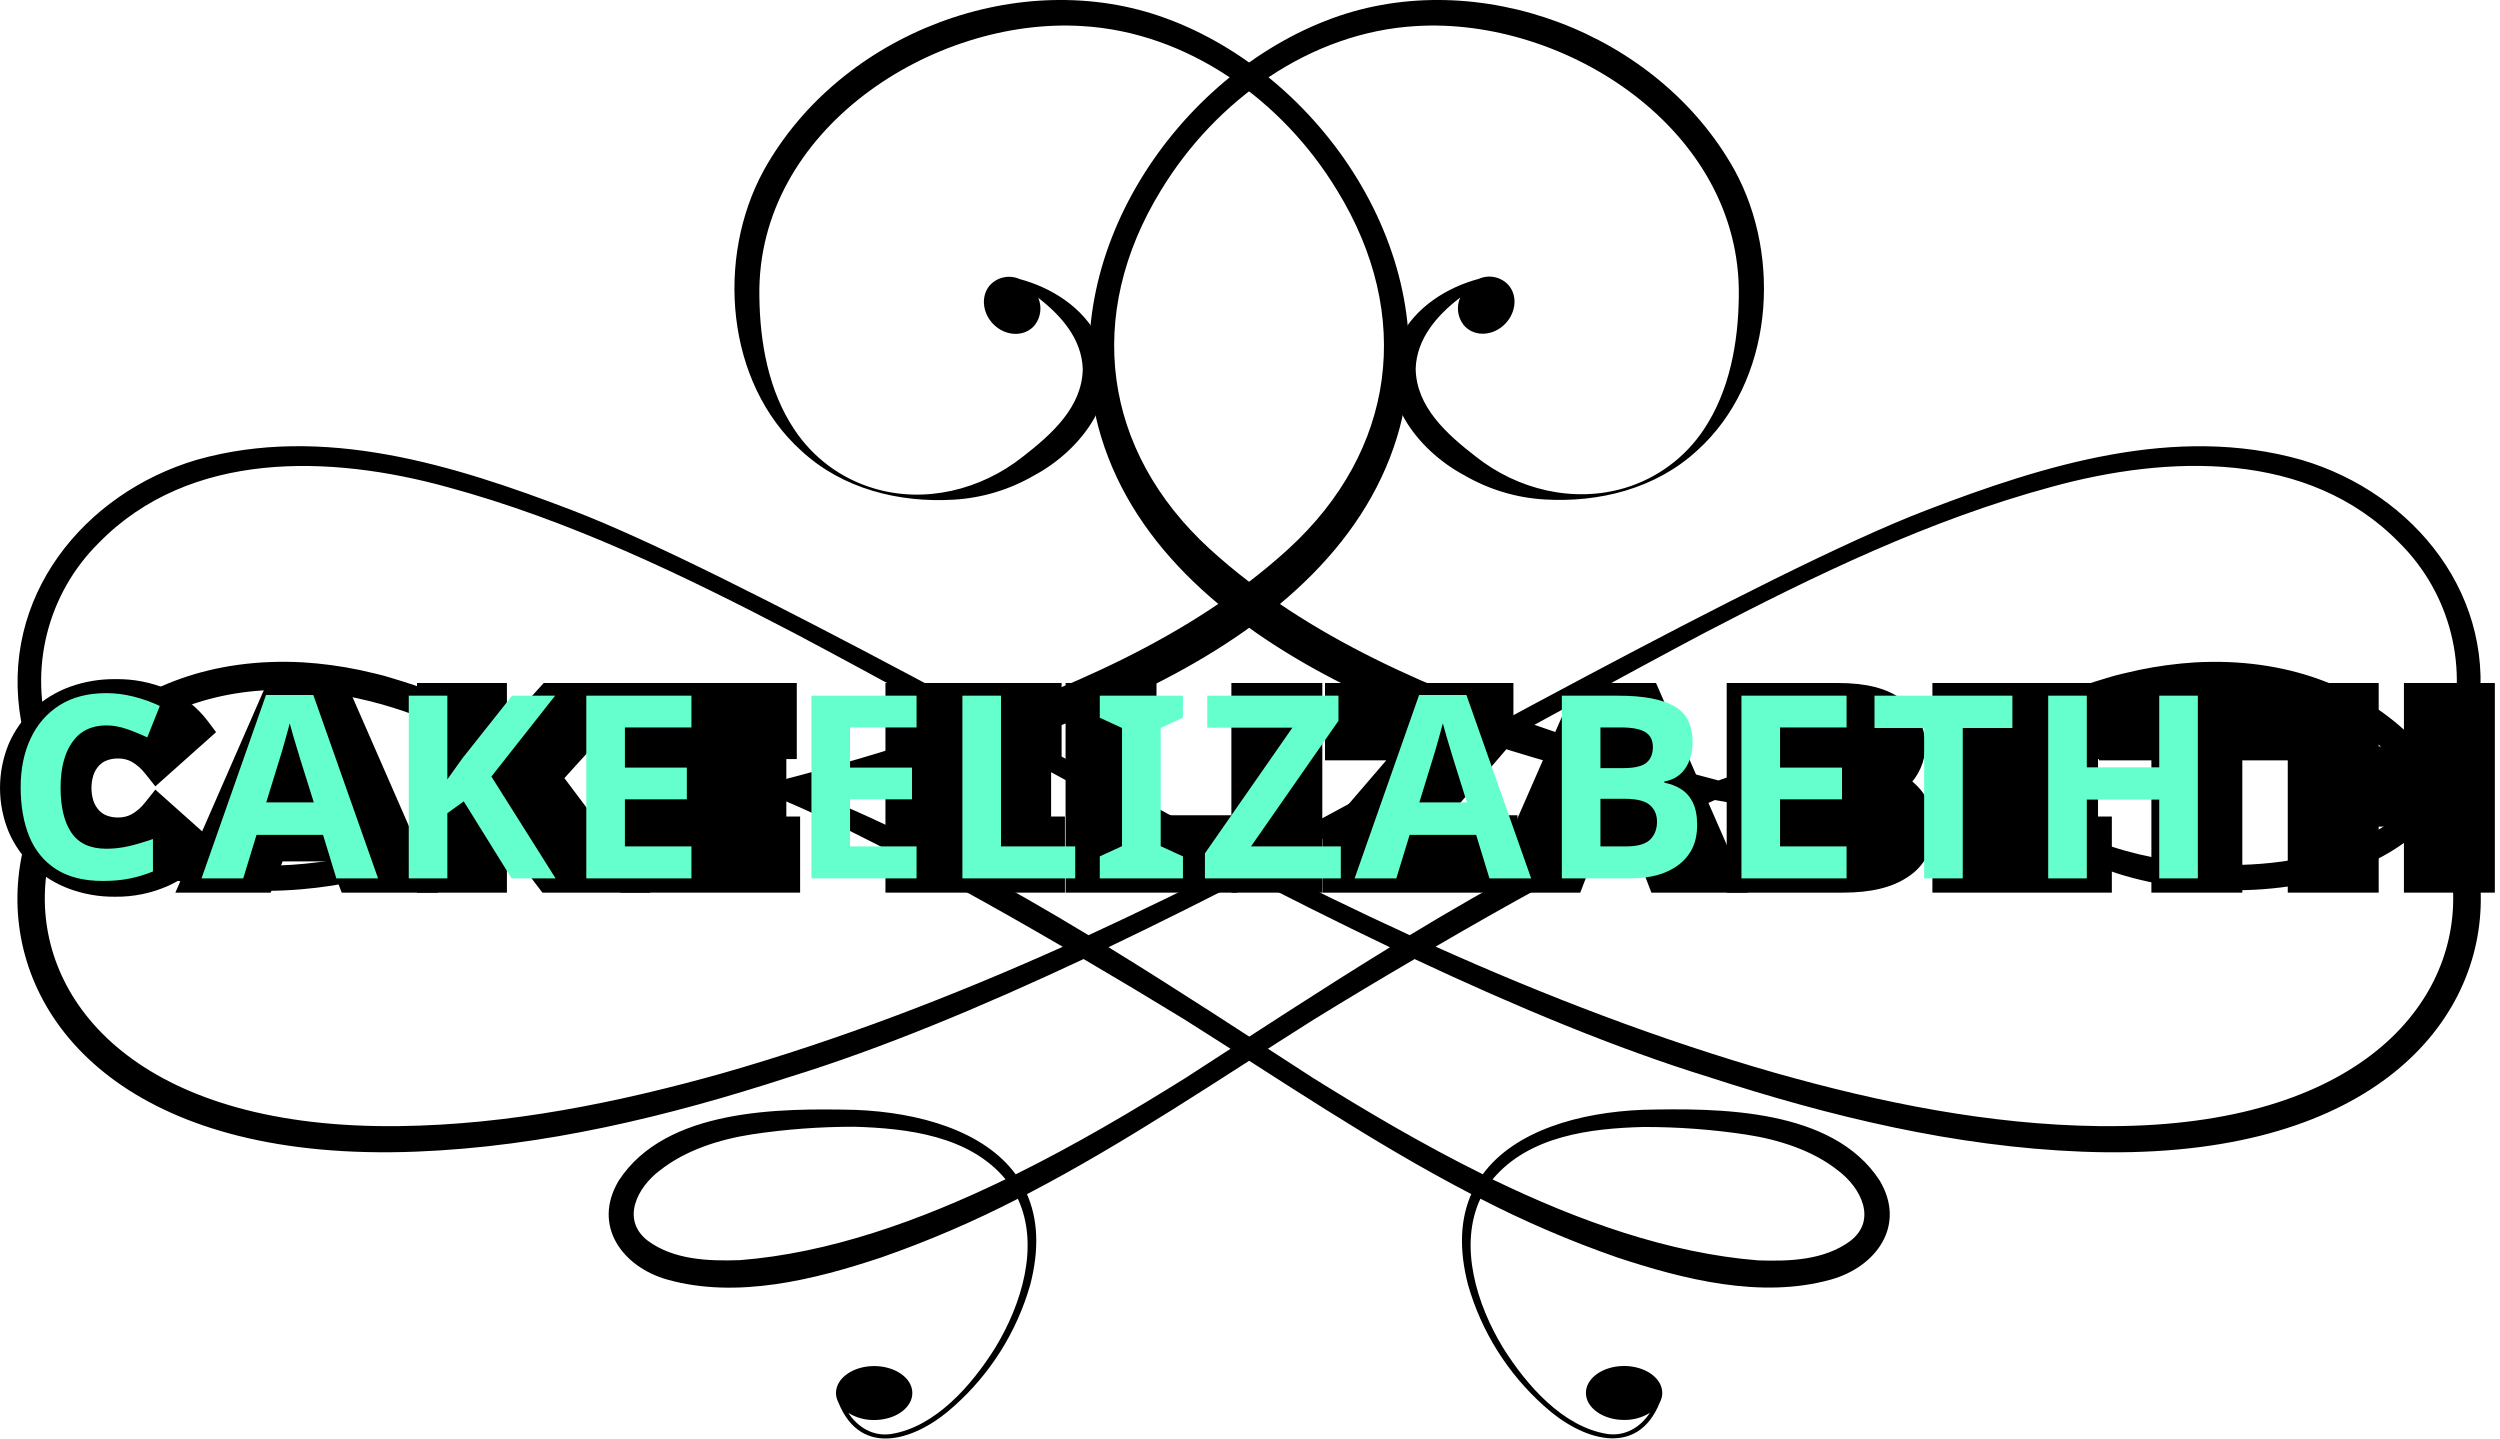
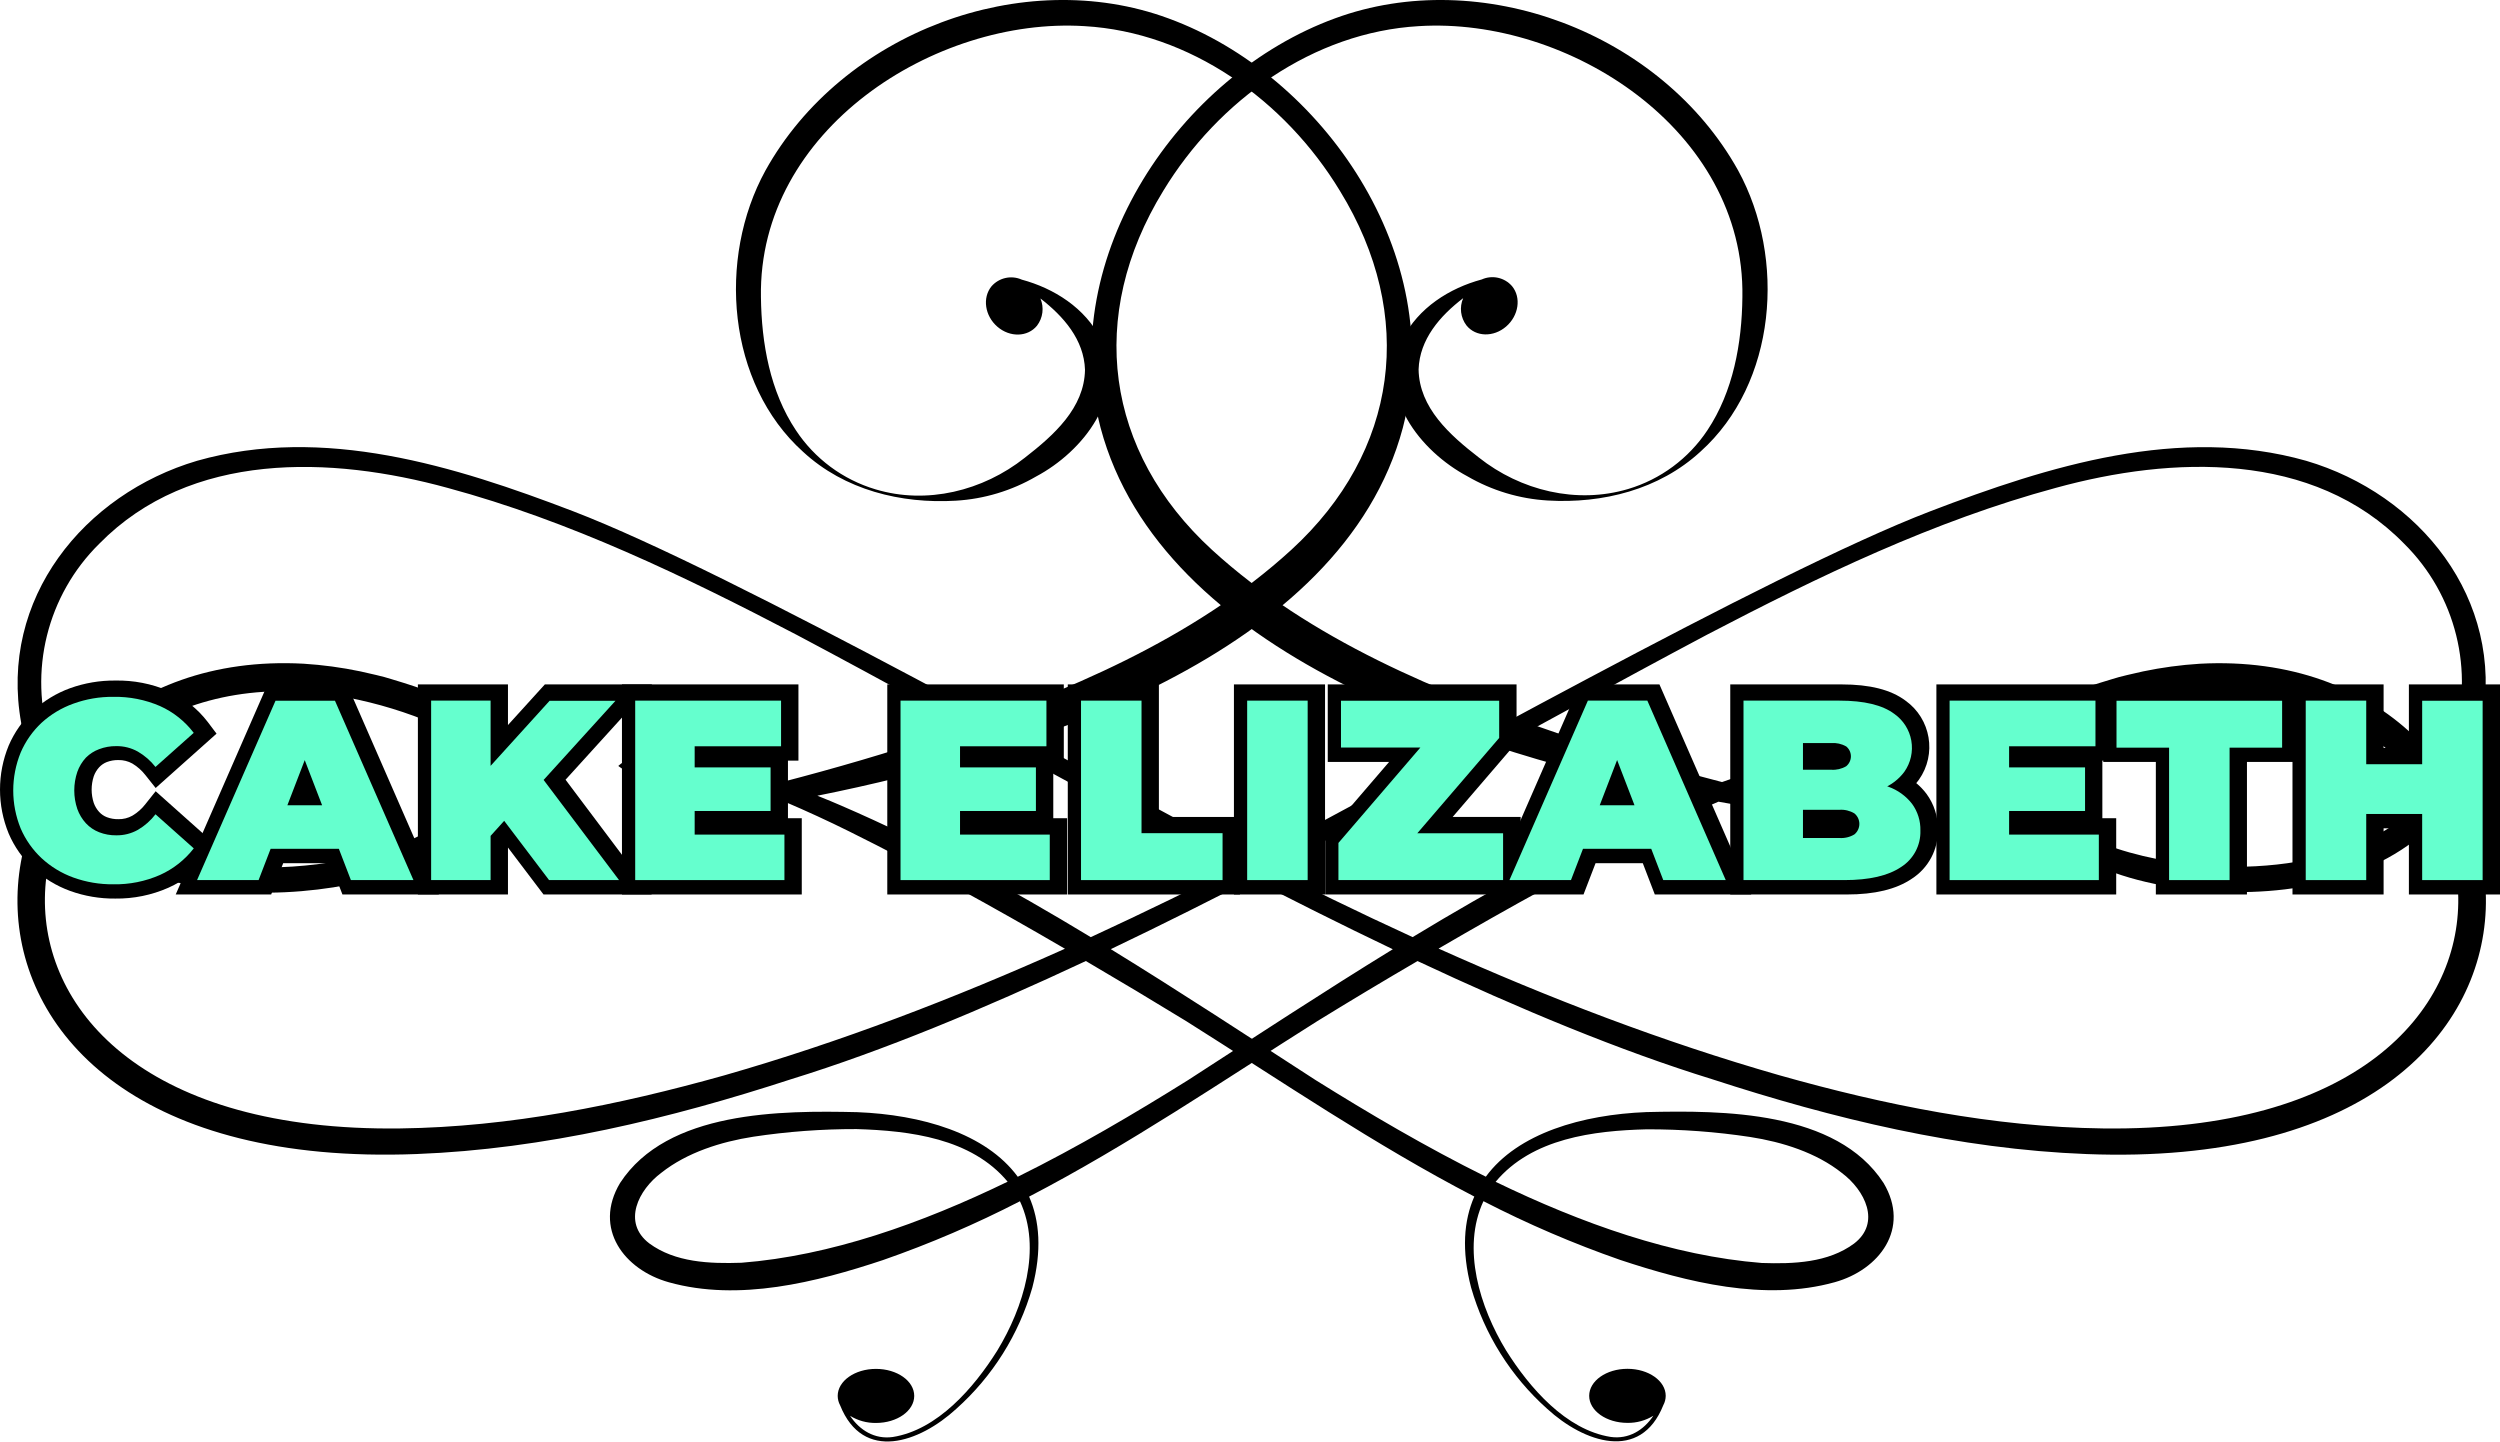
- <svg xmlns="http://www.w3.org/2000/svg" viewBox="0 0 654.69 376.69">
+ <svg xmlns="http://www.w3.org/2000/svg" viewBox="0 0 653.34 376.69">
  <defs>
-     <style>.cls-1{font-size:67px;fill:#65ffce;font-family:MontserratRoman-Black, Montserrat;font-weight:800;letter-spacing:0.02em;}.cls-2{letter-spacing:0.03em;}</style>
+     <style>.cls-1{fill:#65ffce;}</style>
  </defs>
  <g id="Layer_2" data-name="Layer 2">
    <g id="Layer_1-2" data-name="Layer 1">
      <path d="M602.71,120.43c-33-9.36-67.26,1.31-98.24,13.18-42.1,16.13-136.52,69.67-177.7,91q-20.64,10.57-41.71,20.3c-21.1-12.77-42.67-24.64-65.26-34.39-1.61-.7-3.73-1.59-6.19-2.57,54.83-11,137.17-36.76,153-96.15,11.65-44.89-20.71-92.18-61.27-107-38-14-85.22,3.61-105.31,39.78-12.61,23-10,55.63,9.84,73.49,10.82,10,25.61,13.63,39.91,12.78a47.28,47.28,0,0,0,21-6.33c12.24-6.51,24-21.17,16.95-35.84-4.11-8.22-12.33-13.34-20.7-15.6a6.81,6.81,0,0,0-7.92,1.75c-2.43,3-1.74,7.71,1.54,10.55s7.92,2.72,10.35-.26A7.13,7.13,0,0,0,271.9,78c6.05,4.68,11.39,10.76,11.65,18.64-.17,10-8.15,17.1-15.75,23-10.94,8.66-25.6,12.28-39,8.24A37.9,37.9,0,0,1,208,112.45c-6.75-10.12-9-22.72-9.14-34.82-.75-43.73,45.56-73.23,84.54-70.8,27.49,1.58,52.4,19.31,66.77,43.05,20.05,32.63,15.3,68.14-12.7,93.81-25.74,23.54-59.31,37.32-91.63,48.44-13.7,4.6-27.59,8.65-41.62,12.29-15.39-5.47-35.62-10.81-42.64-4.25l.9.65c2.27-1.71,5.44-1.64,8.22-1.59,9,.65,17.66,3.74,26.12,6.91l.24.1q-16.35,4.06-32.87,7.49l.14,1.12a401.31,401.31,0,0,0,40.83-5.3c5.65,2.42,11.27,5,16.71,7.7,19.16,9.51,37.91,19.89,56.44,30.69-29,13-58.62,24.38-89.06,33.1-27.56,7.74-56,13.5-84.64,13.86-132,1.7-109.08-124.55-19.75-113.59a112.3,112.3,0,0,1,23.31,5.79c10.33,3.71,20,8.87,30.7,11.61l.56-1a58.37,58.37,0,0,0-13.42-10.6c-7.38-4.29-15.47-7.17-23.59-9.59-2.45-.81-5.67-1.46-8.27-2.07a104.37,104.37,0,0,0-14.82-2c-95.21-5.16-113.9,133.71,29.56,128.14,33.36-1.28,66.16-9.23,97.88-19.56,24-7.41,50.17-18.3,77-30.88Q297,258.9,310,266.86c24.86,15.66,49.27,32.33,75.29,45.84-2.76,6.29-3.36,14.12-.84,23.78a67.2,67.2,0,0,0,19.88,31.69c9.58,8.79,24.39,14,30.35-.94a5.22,5.22,0,0,0,.63-2.45c0-3.9-4.48-7.06-10-7.06s-10,3.16-10,7.06,4.49,7.07,10,7.07a12.5,12.5,0,0,0,6.77-1.87c-2.49,3.76-6.43,6.21-11.16,5.54-11.67-1.84-21.2-12.83-27.33-22.61-6.82-11.22-11.68-26.62-5.91-39a276.62,276.62,0,0,0,35.79,15.37c17.45,5.77,37.7,10.92,56,5.81,11.65-3.24,19.88-14,12.77-25.94-12.28-18.93-42.1-19-62-18.52-16.66.66-33.56,5.47-41.94,16.88-15.66-7.75-30.69-16.63-44.46-25.23-17.75-11.48-35.49-23.14-53.55-34.23,54.28-25.92,110.56-58.17,155.82-82.18,29.34-15.32,59.33-29.77,91.17-38.38,30.4-8.35,67.19-9.74,91,14.59a50.9,50.9,0,0,1,12.76,51.47l-1.4,3.71a14.61,14.61,0,0,1-.82,1.8l-.89,1.76c-.31.58-.54,1.2-.9,1.75L636,204.25a25.77,25.77,0,0,1-2.22,3.24c-.82,1-1.61,2.08-2.46,3l-2.69,2.72a17.7,17.7,0,0,1-3,2.33c-12.23,8.2-27,10.92-41.58,11-15.72,0-40.7-4.32-51.23-17.19a16.32,16.32,0,0,1-3.08-7.23h-1.1c-.91,6.13,2.73,12.14,7,16.12,8.77,8,20.18,11.59,31.45,13.51,21.68,3.38,48.09,1.26,65.73-13.54l3.2-3.24a63.87,63.87,0,0,0,6.55-9.12,66.84,66.84,0,0,0,2.93-6.09l1.55-4.24c.54-2.18,1.28-4.36,1.6-6.59C654.61,156.34,632.14,129.11,602.71,120.43ZM430.35,295.13a178.2,178.2,0,0,1,27,2c8.47,1.31,17.35,4.11,24,9.41,6,4.5,10.31,13,3.17,18.46-6.77,5-15.76,5.35-24.12,5.06-23.23-1.84-47-10.29-69.54-21.21C400.39,297.44,416.5,295.49,430.35,295.13Z" />
      <path d="M5.55,189c.33,2.23,1.06,4.41,1.6,6.59l1.55,4.24A66.84,66.84,0,0,0,11.63,206a63.87,63.87,0,0,0,6.55,9.12l3.2,3.24c17.64,14.8,44.06,16.92,65.73,13.54,11.27-1.92,22.68-5.5,31.45-13.51,4.27-4,7.92-10,7-16.12h-1.09a16.33,16.33,0,0,1-3.09,7.23c-10.53,12.87-35.5,17.16-51.23,17.19-14.54-.13-29.35-2.85-41.57-11a17.38,17.38,0,0,1-3-2.33l-2.69-2.72c-.85-1-1.63-2-2.46-3a25.77,25.77,0,0,1-2.22-3.24l-1.06-1.66c-.35-.55-.59-1.17-.9-1.75l-.88-1.76a12.14,12.14,0,0,1-.82-1.8l-1.4-3.71A50.92,50.92,0,0,1,25.94,142.1C49.8,117.77,86.59,119.16,117,127.51c31.85,8.61,61.84,23.06,91.17,38.38,45.26,24,101.54,56.26,155.82,82.18-18.06,11.09-35.79,22.75-53.55,34.23-13.77,8.6-28.79,17.48-44.46,25.23-8.38-11.41-25.27-16.22-41.94-16.88-19.87-.46-49.69-.41-62,18.52-7.11,11.92,1.13,22.7,12.77,25.94,18.25,5.11,38.5,0,55.95-5.81a276.62,276.62,0,0,0,35.79-15.37c5.77,12.36.92,27.76-5.91,39-6.12,9.78-15.66,20.77-27.32,22.61-4.74.67-8.68-1.78-11.17-5.54a12.52,12.52,0,0,0,6.77,1.87c5.53,0,10-3.16,10-7.07s-4.48-7.06-10-7.06-10,3.16-10,7.06a5.22,5.22,0,0,0,.63,2.45c6,15,20.78,9.73,30.35.94a67.2,67.2,0,0,0,19.88-31.69c2.52-9.66,1.92-17.49-.84-23.78,26-13.51,50.44-30.18,75.29-45.84q13-8,26.22-15.72c26.81,12.58,53,23.47,77,30.88,31.72,10.33,64.52,18.28,97.89,19.56,143.45,5.57,124.77-133.3,29.55-128.14a104.37,104.37,0,0,0-14.82,2c-2.6.61-5.82,1.26-8.27,2.07-8.12,2.42-16.21,5.3-23.59,9.59a58.8,58.8,0,0,0-13.42,10.6l.56,1C526,196,535.7,190.81,546,187.1a112.3,112.3,0,0,1,23.31-5.79c89.33-11,112.25,115.29-19.75,113.59C521,294.54,492.51,288.78,465,281c-30.44-8.72-60.08-20.11-89.05-33.1,18.52-10.8,37.27-21.18,56.43-30.69,5.44-2.67,11.06-5.28,16.71-7.7a401.68,401.68,0,0,0,40.83,5.3l.14-1.12q-16.51-3.45-32.86-7.49l.23-.1c8.46-3.17,17.12-6.26,26.12-6.91,2.78,0,5.95-.12,8.23,1.59l.89-.65c-7-6.56-27.24-1.22-42.64,4.25-14-3.64-27.92-7.69-41.62-12.29C376,181,342.47,167.23,316.73,143.69,288.73,118,284,82.51,304,49.88,318.4,26.14,343.31,8.41,370.8,6.83c39-2.43,85.29,27.07,84.55,70.8-.13,12.1-2.4,24.7-9.15,34.82a37.87,37.87,0,0,1-20.73,15.35c-13.43,4-28.09.42-39-8.24-7.59-5.86-15.58-13-15.74-23,.25-7.88,5.59-14,11.65-18.64a7.1,7.1,0,0,0,.88,7.15c2.44,3,7.07,3.1,10.35.26s4-7.56,1.54-10.55a6.79,6.79,0,0,0-7.91-1.75c-8.38,2.26-16.6,7.38-20.71,15.6-7.05,14.67,4.71,29.33,16.95,35.84a47.28,47.28,0,0,0,21,6.33c14.31.85,29.1-2.82,39.92-12.78,19.88-17.86,22.44-50.46,9.83-73.49C434.11,8.4,386.93-9.18,348.9,4.79c-40.57,14.83-72.93,62.12-61.28,107,15.84,59.39,98.18,85.15,153,96.15-2.46,1-4.59,1.87-6.2,2.57-22.59,9.75-44.16,21.62-65.25,34.39q-21.09-9.67-41.72-20.3c-41.18-21.33-135.59-74.87-177.69-91-31-11.87-65.24-22.54-98.25-13.18C22.1,129.11-.37,156.34,5.55,189ZM263.33,308.82C240.8,319.74,217,328.19,193.79,330c-8.36.29-17.35-.08-24.12-5.06-7.14-5.48-2.82-14,3.17-18.46,6.7-5.3,15.59-8.1,24-9.41a178.2,178.2,0,0,1,27-2C237.74,295.49,253.86,297.44,263.33,308.82Z" />
      <path d="M30.13,234.83a33.75,33.75,0,0,1-11.81-2,28.62,28.62,0,0,1-9.65-5.88,27.1,27.1,0,0,1-6.4-9.11,30.29,30.29,0,0,1,0-23,27.2,27.2,0,0,1,6.4-9.11,28.62,28.62,0,0,1,9.65-5.88,34,34,0,0,1,11.81-2A33.59,33.59,0,0,1,44,180.55a26.75,26.75,0,0,1,10.33,8.18l2.26,3-15.91,14.2-2.64-3.32a12.42,12.42,0,0,0-3.45-3.07,7.19,7.19,0,0,0-3.67-.91,8.16,8.16,0,0,0-3,.52,5.43,5.43,0,0,0-2,1.36,6.87,6.87,0,0,0-1.42,2.37,11.25,11.25,0,0,0,0,6.95,7,7,0,0,0,1.42,2.37,5.35,5.35,0,0,0,2,1.36,8,8,0,0,0,3,.52,7.16,7.16,0,0,0,3.67-.91,12.11,12.11,0,0,0,3.45-3.07l2.64-3.32L56.62,221l-2.29,3A27.42,27.42,0,0,1,44,232,33.21,33.21,0,0,1,30.13,234.83Z" />
      <path d="M30.13,230.83a29.61,29.61,0,0,1-10.42-1.78A24.52,24.52,0,0,1,11.4,224a23,23,0,0,1-5.46-7.77,26.31,26.31,0,0,1,0-19.83,23.18,23.18,0,0,1,5.46-7.77,24.52,24.52,0,0,1,8.31-5.06,29.84,29.84,0,0,1,10.42-1.78,29.34,29.34,0,0,1,12.23,2.42,22.72,22.72,0,0,1,8.81,7l-10,8.92A16,16,0,0,0,36.59,196a11.16,11.16,0,0,0-5.66-1.44,11.93,11.93,0,0,0-4.49.81A9.35,9.35,0,0,0,23,197.73a11,11,0,0,0-2.24,3.72,15.13,15.13,0,0,0,0,9.71A10.91,10.91,0,0,0,23,214.88a9.5,9.5,0,0,0,3.45,2.35,12.13,12.13,0,0,0,4.49.8,11.16,11.16,0,0,0,5.66-1.44,16.07,16.07,0,0,0,4.59-4.05l10,8.91a23.31,23.31,0,0,1-8.81,6.93A29,29,0,0,1,30.13,230.83Z" />
      <polygon points="89.49 233.76 86.35 225.58 74.01 225.58 70.87 233.76 45.92 233.76 69.92 178.86 90.7 178.86 114.7 233.76 89.49 233.76" />
      <path d="M52,229.76l20.5-46.9H88.08l20.51,46.9H92.24L77.1,190.36h6.16l-15.14,39.4Zm12.19-8.18,4-11.39H89.83l4,11.39Z" />
      <polygon points="142.04 233.76 132.75 221.49 132.75 233.76 109.21 233.76 109.21 178.86 132.75 178.86 132.75 189.48 142.39 178.86 170.42 178.86 147.8 203.77 170.33 233.76 142.04 233.76" />
      <path d="M113.21,229.76v-46.9h15.54v46.9Zm14.14-10-.87-17.36,17.68-19.49h17.22L141.55,204.7l-8.78,9Zm16.68,10-13.8-18.23,10.25-10.85,21.84,29.08Z" />
      <polygon points="162.54 233.76 162.54 178.86 208.66 178.86 208.66 198.78 205.92 198.78 205.92 213.83 209.53 213.83 209.53 233.76 162.54 233.76" />
      <path d="M182.08,217.83h23.46v11.93h-39v-46.9h38.12v11.92H182.08ZM181,200.28h20.91v11.39H181Z" />
      <polygon points="231.88 233.76 231.88 178.86 278.01 178.86 278.01 198.78 275.26 198.78 275.26 213.83 278.88 213.83 278.88 233.76 231.88 233.76" />
      <path d="M251.43,217.83h23.45v11.93h-39v-46.9H274v11.92H251.43Zm-1.07-17.55h20.9v11.39h-20.9Z" />
      <polygon points="279.05 233.76 279.05 178.86 302.86 178.86 302.86 213.5 324.04 213.5 324.04 233.76 279.05 233.76" />
      <path d="M283.05,229.76v-46.9h15.81V217.5H320v12.26Z" />
      <rect x="322.47" y="178.86" width="23.81" height="54.9" />
      <path d="M326.47,229.76v-46.9h15.81v46.9Z" />
      <polygon points="346.32 233.76 346.32 218.56 363.02 199.12 346.99 199.12 346.99 178.86 396.33 178.86 396.33 194.05 379.63 213.5 397.4 213.5 397.4 233.76 346.32 233.76" />
      <path d="M350.32,229.76V220l26.13-30.42,1.94,5.5H351V182.86h41.34v9.71L366.2,223l-1.95-5.49H393.4v12.26Z" />
      <polygon points="432.46 233.76 429.32 225.58 416.98 225.58 413.83 233.76 388.89 233.76 412.89 178.86 433.67 178.86 457.67 233.76 432.46 233.76" />
      <path d="M395,229.76l20.5-46.9h15.54l20.51,46.9H435.21l-15.14-39.4h6.16l-15.14,39.4Zm12.19-8.18,4-11.39h21.57l4,11.39Z" />
      <path d="M452.18,233.76v-54.9h29.06c7.43,0,12.9,1.38,16.73,4.24a14.86,14.86,0,0,1,3.51,20.67c-.22.3-.45.6-.69.89a16.52,16.52,0,0,1,2.65,2.77,15.34,15.34,0,0,1,3,9.4,14.88,14.88,0,0,1-6.82,12.82c-4.09,2.76-9.65,4.11-17,4.11Z" />
      <path d="M456.18,229.76v-46.9h25.06q9.7,0,14.33,3.45a10.85,10.85,0,0,1,2.65,15.14,13.21,13.21,0,0,1-5.73,4.39,23.5,23.5,0,0,1-9.24,1.61l1.34-3.62a26.24,26.24,0,0,1,9.48,1.54,13.61,13.61,0,0,1,6.16,4.45,11.41,11.41,0,0,1,2.18,7,10.86,10.86,0,0,1-5.06,9.51q-5.06,3.42-14.77,3.42Zm15.54-11.06h9.52a6.69,6.69,0,0,0,3.92-.94,3.55,3.55,0,0,0,0-5.49,6.69,6.69,0,0,0-3.92-.94H470.65V200.88h8.44A6.67,6.67,0,0,0,483,200a3.34,3.34,0,0,0,0-5.19,6.93,6.93,0,0,0-3.92-.87h-7.37Z" />
      <polygon points="506.05 233.76 506.05 178.86 552.17 178.86 552.17 198.78 549.42 198.78 549.42 213.83 553.04 213.83 553.04 233.76 506.05 233.76" />
      <path d="M525.59,217.83H549v11.93h-39v-46.9h38.12v11.92H525.59Zm-1.07-17.55h20.9v11.39h-20.9Z" />
      <polygon points="563.4 233.76 563.4 199.12 549.66 199.12 549.66 178.86 600.94 178.86 600.94 199.12 587.21 199.12 587.21 233.76 563.4 233.76" />
      <path d="M567.4,229.76V195.12H553.66V182.86h43.28v12.26H583.21v34.64Z" />
      <polygon points="629.53 233.76 629.53 216.47 622.92 216.47 622.92 233.76 599.11 233.76 599.11 178.86 622.92 178.86 622.92 195.47 629.53 195.47 629.53 178.86 653.34 178.86 653.34 233.76 629.53 233.76" />
      <path d="M618.92,229.76H603.11v-46.9h15.81Zm15.68-17.29H617.85v-13H634.6Zm-1.07-29.61h15.81v46.9H633.53Z" />
-       <text class="cls-1" transform="translate(1.52 230.03)">C<tspan class="cls-2" x="51.25" y="0">AKE ELIZABETH</tspan>
-       </text>
+       <path class="cls-1" d="M29.59,231.1a29.84,29.84,0,0,1-10.42-1.77,24.52,24.52,0,0,1-8.31-5.06A23.18,23.18,0,0,1,5.4,216.5a26.31,26.31,0,0,1,0-19.83,23.12,23.12,0,0,1,5.46-7.78,24.65,24.65,0,0,1,8.31-5,29.61,29.61,0,0,1,10.42-1.78,29.34,29.34,0,0,1,12.23,2.41,22.75,22.75,0,0,1,8.81,7l-10,8.91a16.07,16.07,0,0,0-4.59-4,11.16,11.16,0,0,0-5.66-1.44,12.13,12.13,0,0,0-4.49.8A9.5,9.5,0,0,0,22.45,198a10.86,10.86,0,0,0-2.24,3.71,15.16,15.16,0,0,0,0,9.72,11,11,0,0,0,2.24,3.72,9.35,9.35,0,0,0,3.45,2.34,11.93,11.93,0,0,0,4.49.81,11.16,11.16,0,0,0,5.66-1.44,16,16,0,0,0,4.59-4.06l10,8.91a23.24,23.24,0,0,1-8.81,6.94A29,29,0,0,1,29.59,231.1Z" />
+       <path class="cls-1" d="M51.5,230,72,183.13H87.54L108.05,230H91.7L76.56,190.64h6.16L67.58,230Zm12.19-8.17,4-11.39H89.29l4,11.39Z" />
+       <path class="cls-1" d="M112.67,230v-46.9h15.54V230ZM126.81,220l-.87-17.35,17.68-19.5h17.22L141,205l-8.78,9ZM143.49,230l-13.8-18.22L139.94,201,161.78,230Z" />
+       <path class="cls-1" d="M181.54,218.11H205V230H166v-46.9h38.12v11.93H181.54Zm-1.07-17.56h20.91v11.39H180.47Z" />
+       <path class="cls-1" d="M250.89,218.11h23.45V230h-39v-46.9h38.13v11.93H250.89Zm-1.07-17.56h20.9v11.39h-20.9Z" />
+       <path class="cls-1" d="M282.51,230v-46.9h15.81v34.64H319.5V230Z" />
+       <path class="cls-1" d="M325.93,230v-46.9h15.81V230Z" />
+       <path class="cls-1" d="M349.78,230v-9.71l26.13-30.42,1.94,5.49h-27.4V183.13h41.34v9.72l-26.13,30.42-2-5.5h29.15V230Z" />
+       <path class="cls-1" d="M394.47,230l20.5-46.9h15.54L451,230H434.67l-15.14-39.39h6.16L410.55,230Zm12.19-8.17,4-11.39h21.57l4,11.39Z" />
+       <path class="cls-1" d="M455.64,230v-46.9H480.7q9.71,0,14.33,3.45a10.85,10.85,0,0,1,2.65,15.14,13.14,13.14,0,0,1-5.73,4.39,23.32,23.32,0,0,1-9.24,1.61l1.34-3.62a26.46,26.46,0,0,1,9.48,1.54,13.63,13.63,0,0,1,6.16,4.46,11.38,11.38,0,0,1,2.18,7,10.87,10.87,0,0,1-5.06,9.52Q491.76,230,482,230ZM471.18,219h9.52a6.69,6.69,0,0,0,3.92-.94,3.55,3.55,0,0,0,0-5.49,6.69,6.69,0,0,0-3.92-.94H470.11V201.16h8.44a6.74,6.74,0,0,0,3.92-.91,3.34,3.34,0,0,0,0-5.19,6.93,6.93,0,0,0-3.92-.87h-7.37Z" />
+       <path class="cls-1" d="M525.05,218.11H548.5V230h-39v-46.9h38.12v11.93H525.05ZM524,200.55h20.9v11.39H524Z" />
+       <path class="cls-1" d="M566.86,230V195.39H553.12V183.13H596.4v12.26H582.67V230Z" />
+       <path class="cls-1" d="M618.38,230H602.57v-46.9h15.81Zm15.68-17.28H617.31v-13h16.75ZM633,183.13H648.8V230H633Z" />
    </g>
  </g>
</svg>
